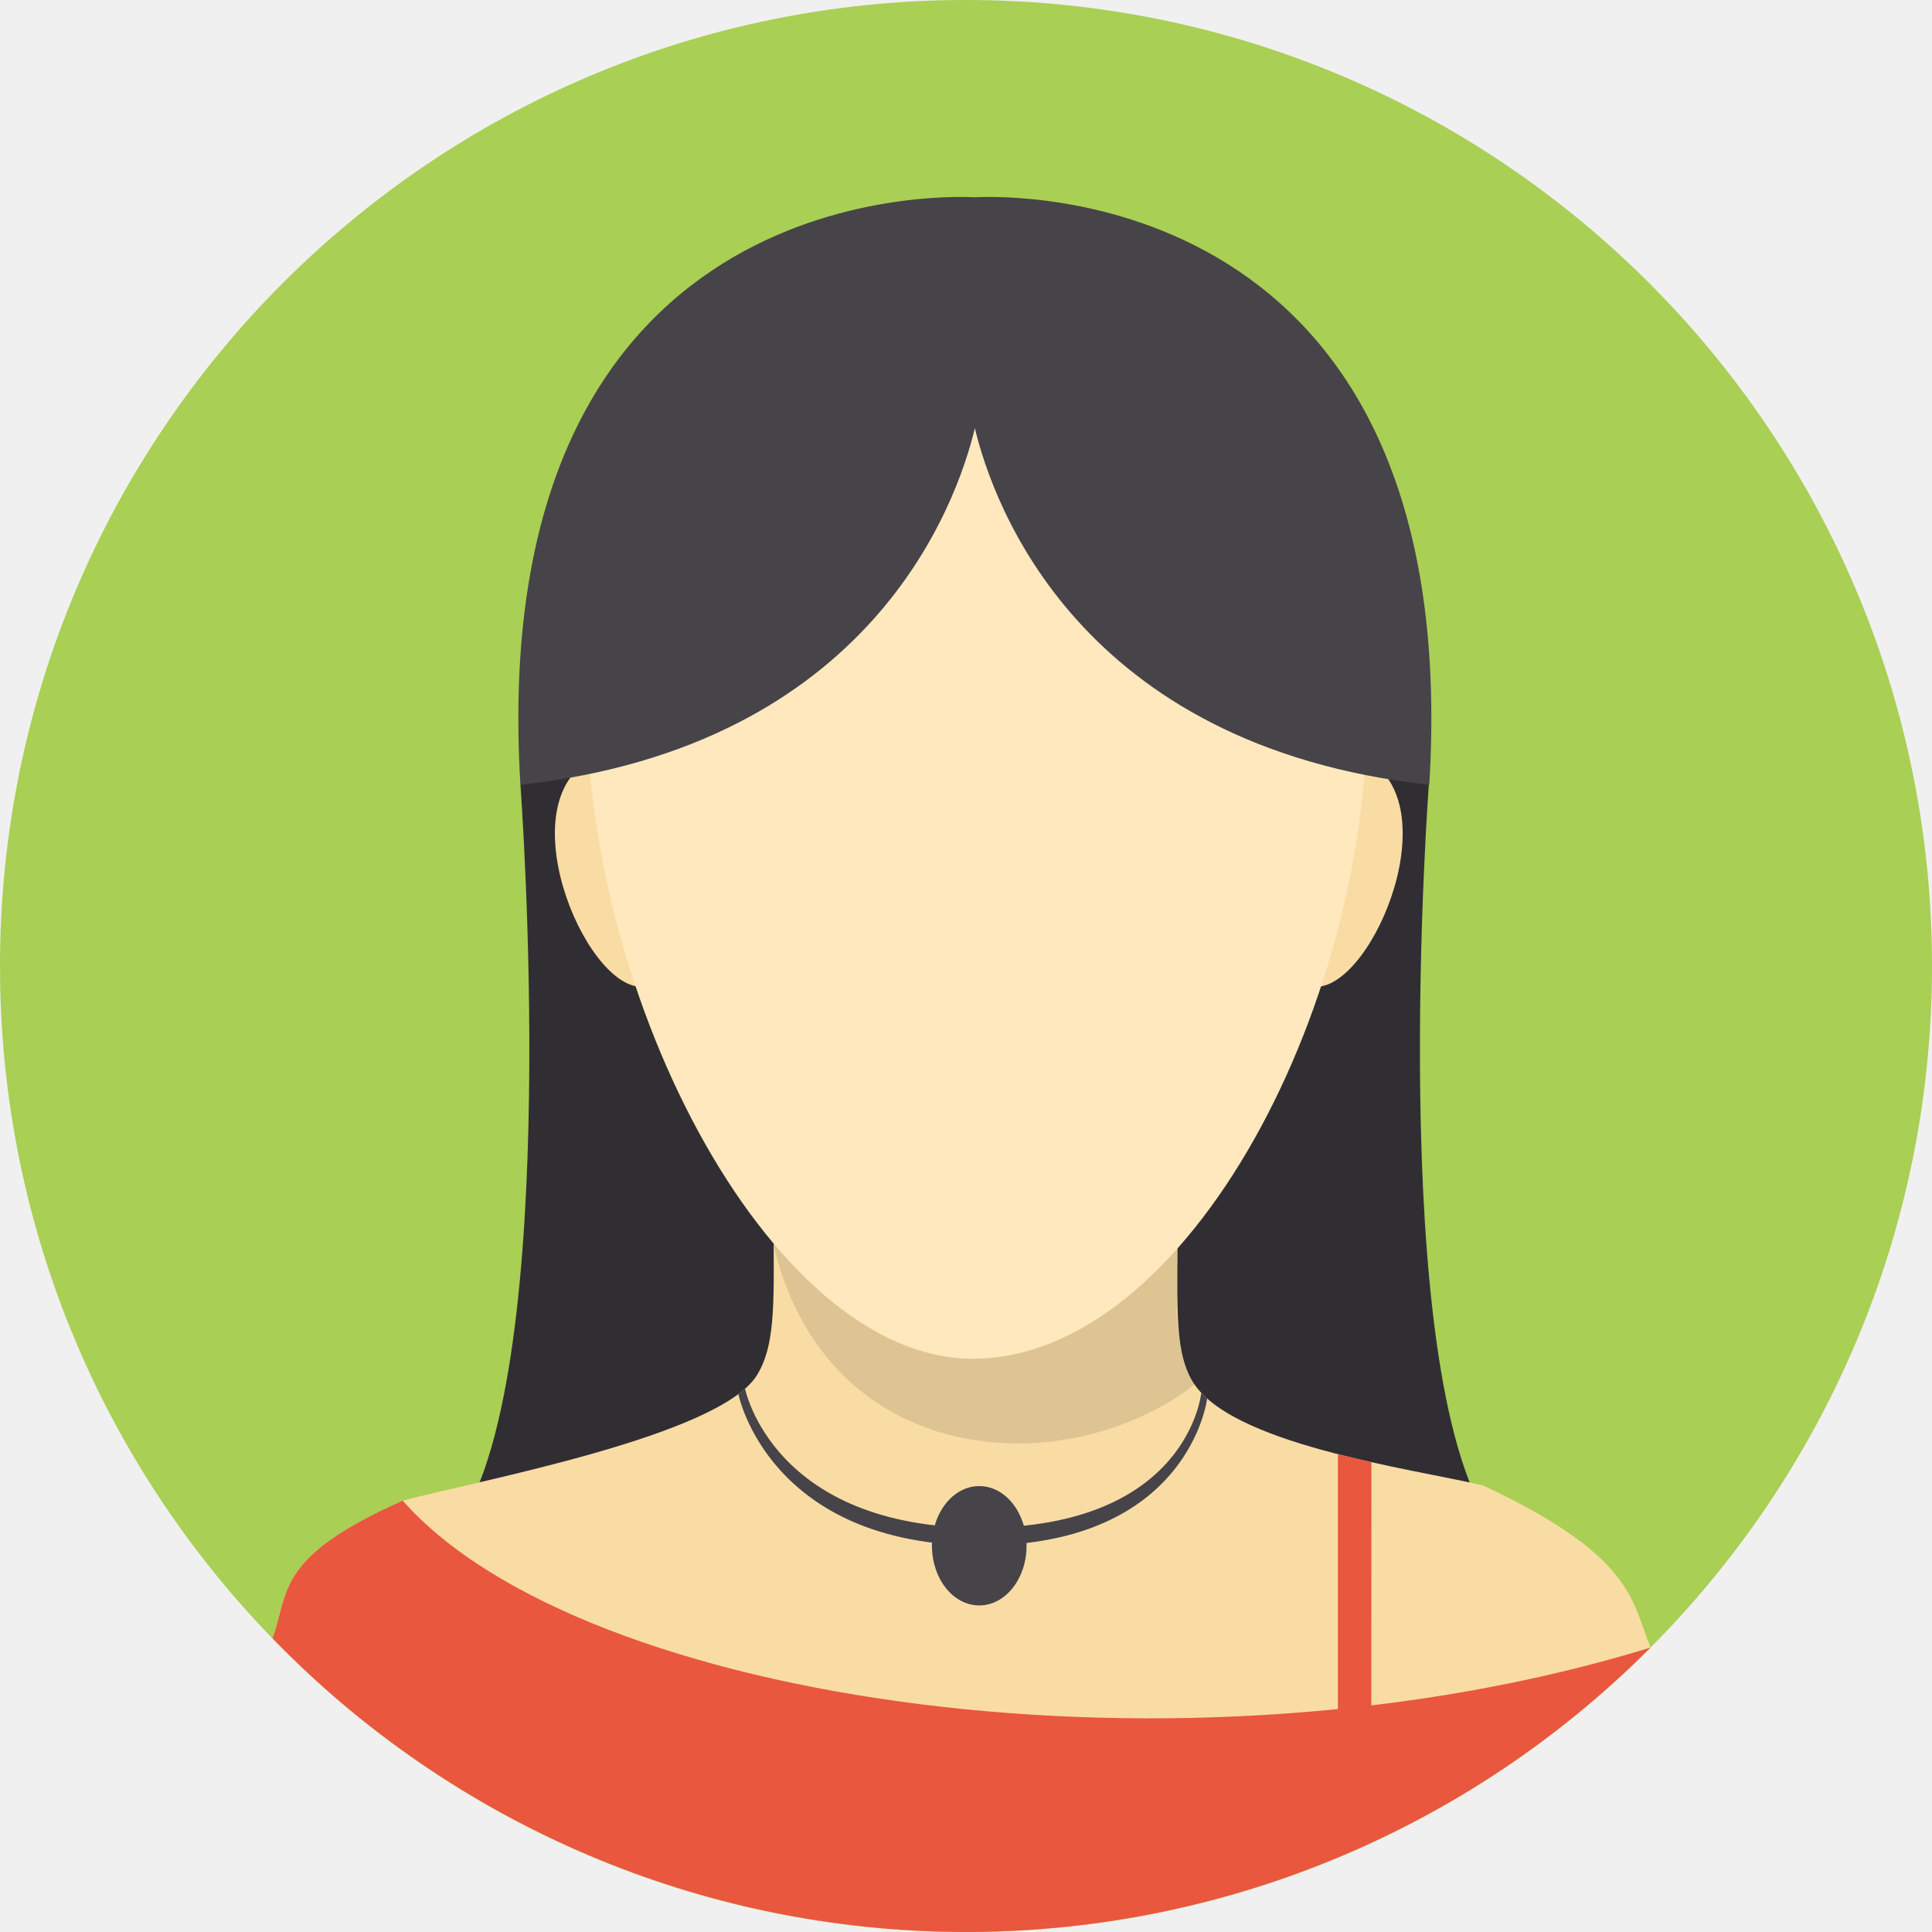
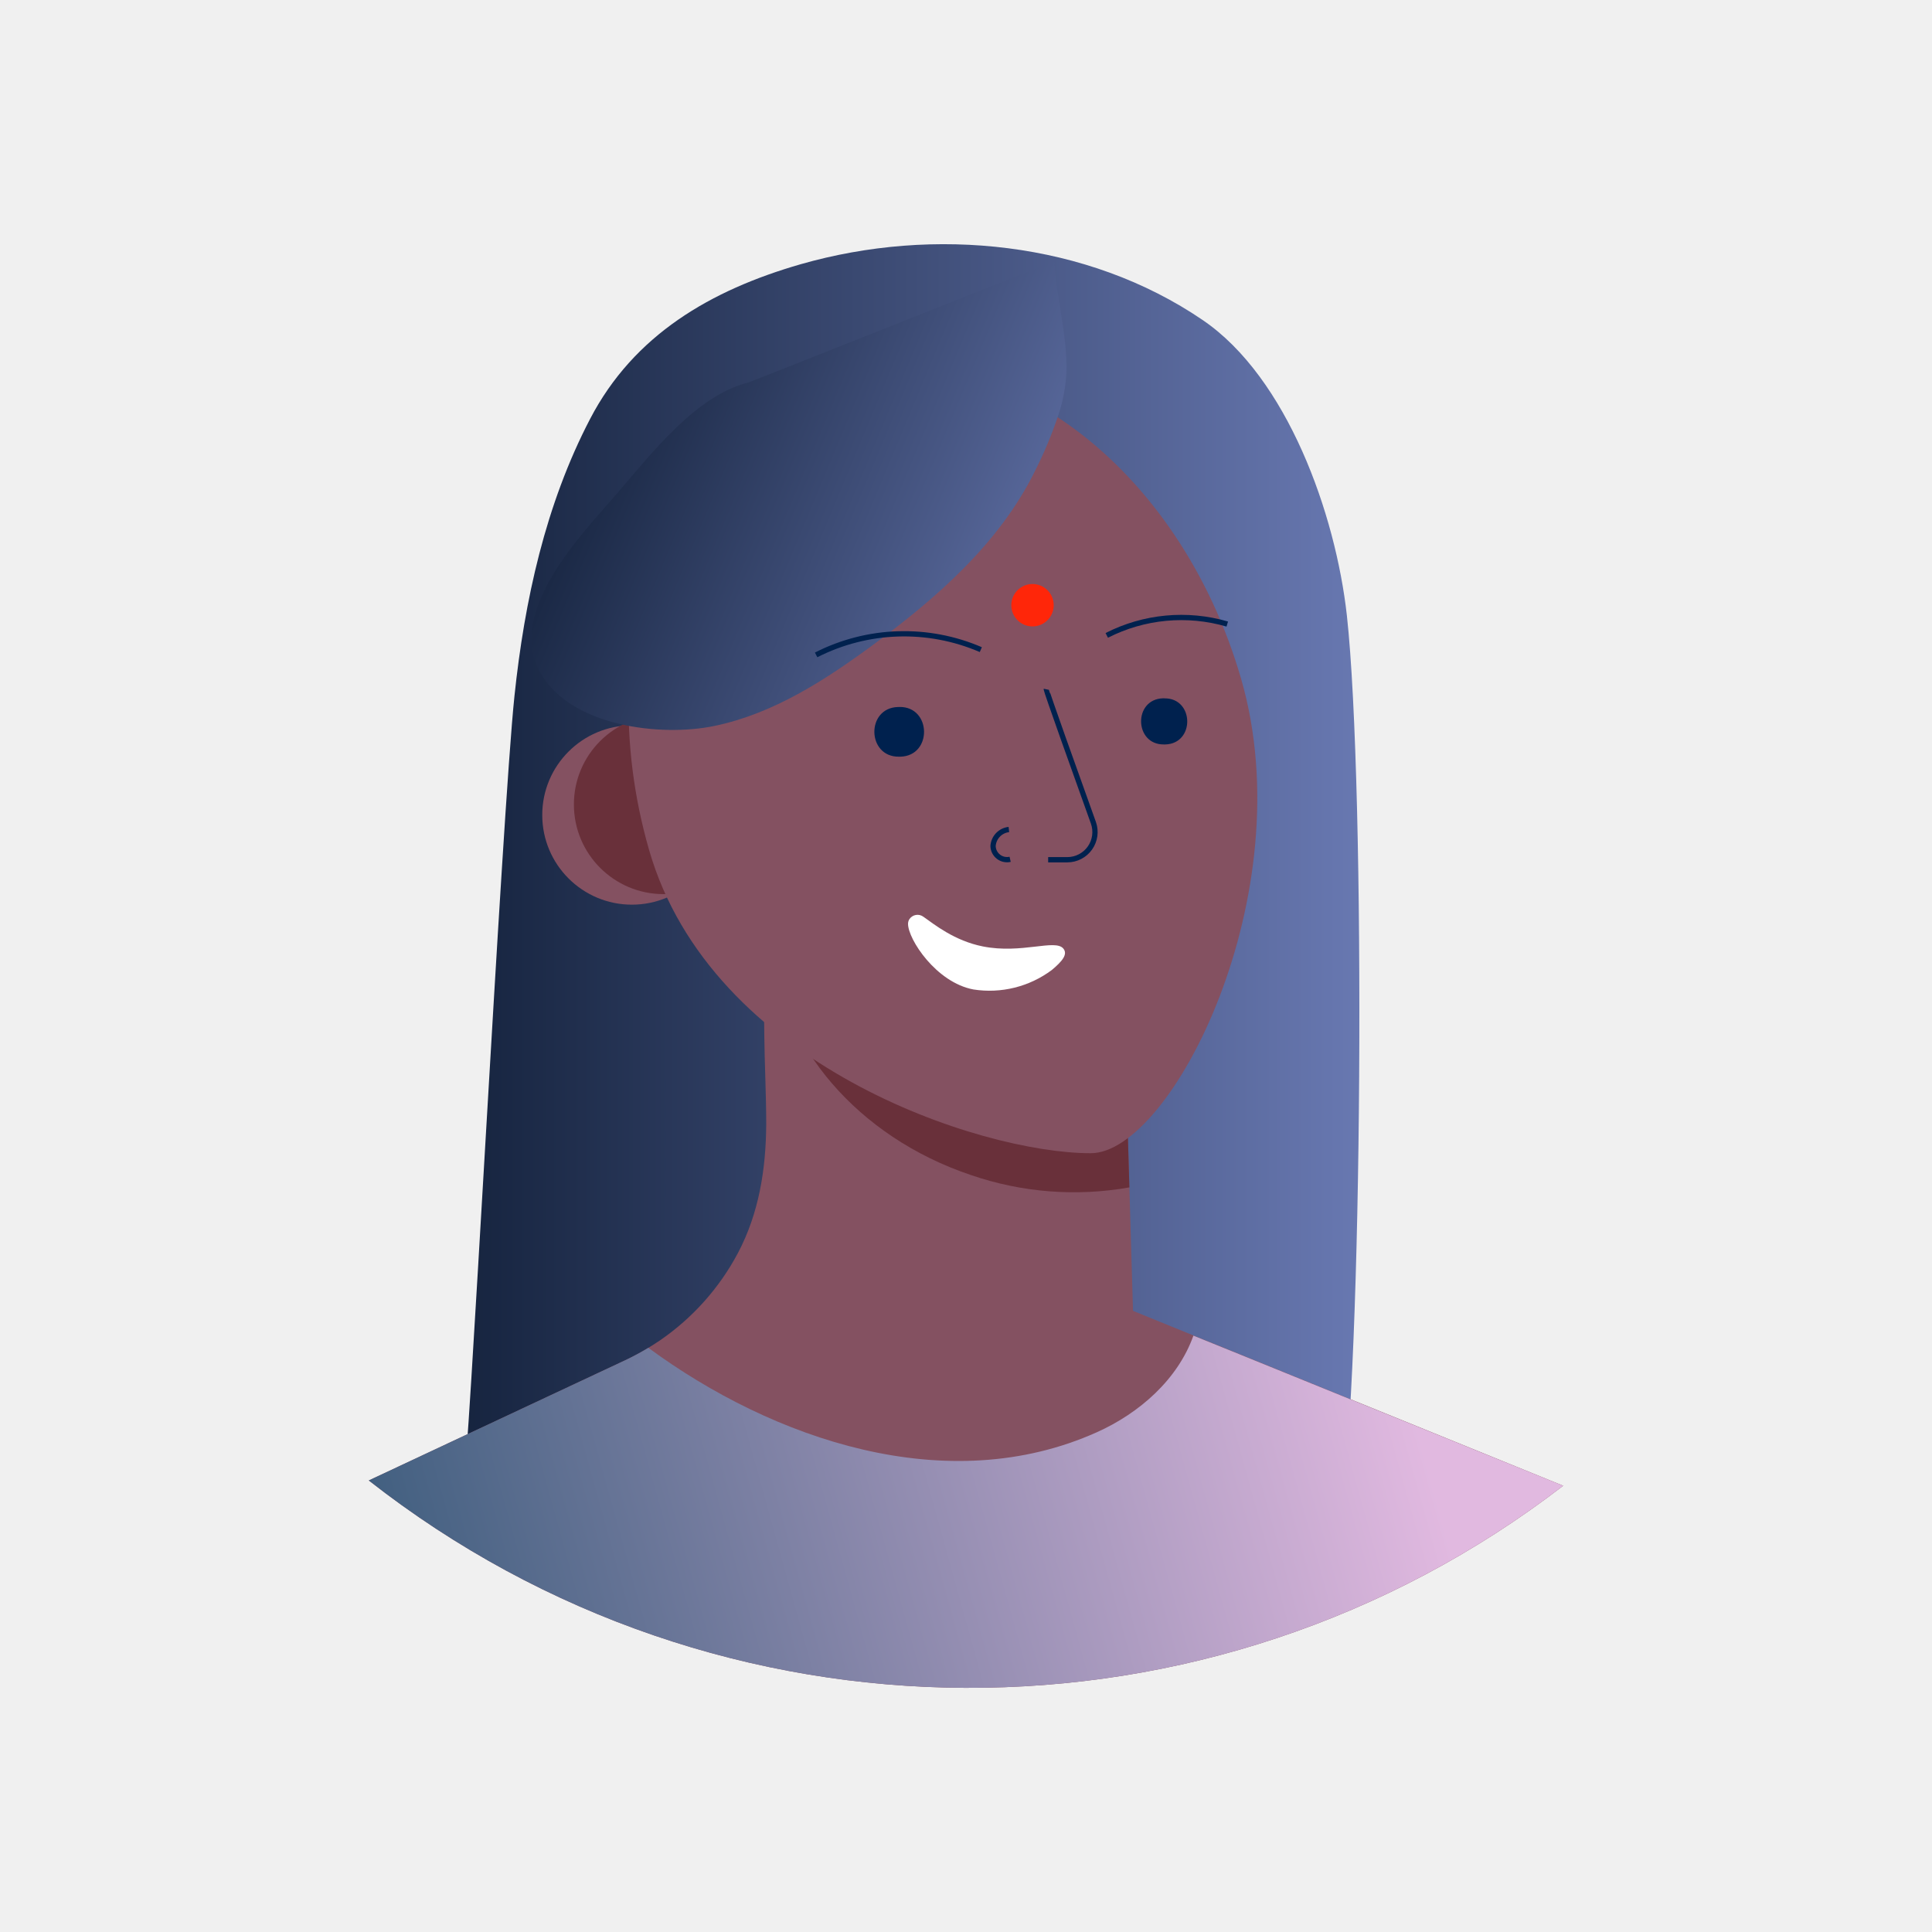
- <svg xmlns="http://www.w3.org/2000/svg" width="800px" height="800px" viewBox="0 0 61.8 61.8">
-   <g data-name="Layer 2" id="Layer_2">
-     <g data-name="—ÎÓÈ 1" id="_ÎÓÈ_1">
-       <path d="M31.129 8.432c21.281 0 12.987 35.266 0 35.266-12.266 0-21.281-35.266 0-35.266z" fill="#ffe8be" fill-rule="evenodd" />
-       <circle cx="30.9" cy="30.9" fill="#a9cf54" r="30.9" />
-       <path d="M16.647 25.104s1.394 18.62-1.98 23.645 16.51-.19 16.51-.19l.006-34.863z" fill="#302e33" fill-rule="evenodd" />
-       <path d="M45.705 25.104s-1.394 18.62 1.981 23.645-16.51-.19-16.51-.19l-.006-34.863z" fill="#302e33" fill-rule="evenodd" />
-       <path d="M52.797 52.701c-.608-1.462-.494-2.918-5.365-5.187-2.293-.542-8.21-1.319-9.328-3.4-.567-1.052-.43-2.535-.43-5.292l-12.93-.142c0 2.777.109 4.258-.524 5.298-1.19 1.957-8.935 3.384-11.338 4.024-4.093 1.819-3.625 2.925-4.165 4.406a30.896 30.896 0 0 0 44.08.293z" fill="#f9dca4" fill-rule="evenodd" />
-       <path d="M37.677 38.778l-.015 2.501a5.752 5.752 0 0 0 .55 3.011c-4.452 3.42-12.794 2.595-13.716-5.937z" fill-rule="evenodd" opacity="0.11" />
-       <path d="M19.11 24.183c-2.958 1.29-.442 7.41 1.42 7.383a30.842 30.842 0 0 1-1.42-7.383z" fill="#f9dca4" fill-rule="evenodd" />
-       <path d="M43.507 24.182c2.96 1.292.443 7.411-1.419 7.384a30.832 30.832 0 0 0 1.419-7.384z" fill="#f9dca4" fill-rule="evenodd" />
-       <path d="M31.114 8.666c8.722 0 12.377 6.2 12.601 13.367.307 9.81-5.675 21.43-12.6 21.43-6.56 0-12.706-12.018-12.333-21.928.26-6.953 3.814-12.869 12.332-12.869z" fill="#ffe8be" fill-rule="evenodd" />
-       <path d="M31.183 13.697c-.579 2.411-3.3 10.167-14.536 11.407C15.477 5.782 30.182 6.256 31.183 6.311c1.002-.055 15.707-.53 14.536 18.793-11.235-1.24-13.957-8.996-14.536-11.407z" fill="#464449" fill-rule="evenodd" />
-       <path d="M52.797 52.701c-14.87 4.578-34.168 1.815-39.915-4.699-4.093 1.819-3.625 2.925-4.165 4.406a30.896 30.896 0 0 0 44.08.293z" fill="#e9573e" fill-rule="evenodd" />
-       <path d="M42.797 46.518l1.071.253-.004 8.118h-1.067v-8.371z" fill="#e9573e" fill-rule="evenodd" />
-       <path d="M23.834 44.42c.002.013.878 4.451 7.544 4.451 6.641 0 7.046-4.306 7.047-4.318l.188.183c0 .012-.564 4.702-7.235 4.702-6.797 0-7.756-4.83-7.759-4.845z" fill="#464449" fill-rule="evenodd" />
-       <ellipse cx="31.324" cy="49.445" fill="#464449" rx="1.513" ry="1.909" />
-     </g>
-   </g>
+ <svg xmlns="http://www.w3.org/2000/svg" xmlns:xlink="http://www.w3.org/1999/xlink" width="800px" height="800px" viewBox="0 0 366.34 366.34" id="Layer_1" data-name="Layer 1">
+   <defs>
+     <style>.cls-1{fill:url(#linear-gradient);}.cls-2{fill:#845161;}.cls-3{fill:#69303a;}.cls-4{fill:url(#linear-gradient-2);}.cls-5{fill:url(#linear-gradient-3);}.cls-6{fill:none;stroke:#00214e;stroke-miterlimit:10;}.cls-7{fill:#ff2609;}.cls-8{fill:#ffffff;}.cls-9{fill:#00214e;}</style>
+     <linearGradient id="linear-gradient" x1="87.92" y1="169" x2="257.77" y2="169" gradientUnits="userSpaceOnUse">
+       <stop offset="0" stop-color="#16243f" />
+       <stop offset="1" stop-color="#6878b1" />
+     </linearGradient>
+     <linearGradient id="linear-gradient-2" x1="58.45" y1="317.63" x2="265.95" y2="260.1" gradientUnits="userSpaceOnUse">
+       <stop offset="0" stop-color="#315676" />
+       <stop offset="1" stop-color="#e1b9e0" />
+     </linearGradient>
+     <linearGradient id="linear-gradient-3" x1="112.17" y1="74.28" x2="211.94" y2="115.88" xlink:href="#linear-gradient" />
+   </defs>
+   <path class="cls-1" d="M254.17,286.72c-10.65,1.33-20.37,4.17-31.25,4.83-8.19.5-16.4-.43-24.58-1.14a470.21,470.21,0,0,0-53.61-1.59c-9.72.27-19.31,2.64-29.08,2.1-5.15-.28-8-1.59-12.34-4-1.52-.85-15.56-7.49-15.39-6.78.68,2.79,7.28-125.76,9.63-148.16,1.9-18.09,5.88-36.31,14.34-52.54C120.19,63.49,134.8,55,151.83,50.1c25.24-7.23,54.29-4.37,76.24,10.6,16,10.9,25.18,36.72,27.32,56C259,149.41,258.4,260.8,254.17,286.72Z" />
+   <path class="cls-2" d="M296.41,281.72a184.56,184.56,0,0,1-226.48-1l48.66-22.81a47.68,47.68,0,0,0,4.35-2.34l1.12-.7c.4-.25.79-.51,1.18-.78a46.54,46.54,0,0,0,14.67-16.47c4-7.55,5.32-15.89,5.38-24.39,0-5.72-.31-11.44-.37-17.17q-.06-4.76-.1-9.51l2,1,5.2,2.69,30.29,5.15,31.12,5.3.94,32,.47,15.87,11.47,4.67,9,3.64Z" />
+   <path class="cls-3" d="M214.15,225.15a60.08,60.08,0,0,1-30.07-2.35C162.5,215.55,148,198.06,146.6,180l5.2,2.69,30.29,5.15,31.12,5.3Z" />
+   <path class="cls-4" d="M296.41,281.72a184.56,184.56,0,0,1-226.48-1l48.66-22.81a47.68,47.68,0,0,0,4.35-2.34c23.68,17.41,56.64,28.75,85.06,16,8.06-3.62,15.33-10,18.29-18.31l9,3.64Z" />
+   <circle class="cls-2" cx="119.82" cy="154.54" r="17" />
+   <circle class="cls-3" cx="125.82" cy="152.54" r="17" />
+   <path class="cls-2" d="M235.36,128.8c11.74,40.68-13.2,89.87-28.54,89.87-21,0-72-16.78-83.73-57.46S127,80.29,158,71.34,223.61,88.11,235.36,128.8Z" />
+   <path class="cls-5" d="M200.62,78.88a77.34,77.34,0,0,1-4.45,10.59c-6.7,13.54-18.56,23.91-30.52,32.73-9.17,6.76-19,13.13-30.18,15.45-10.15,2.12-27.26.12-33-10.08-6.63-11.67,8-26.39,14.67-34.16,6.3-7.29,14.83-18.43,24.73-20.87.17,0,58-23,58-23,.46,6.9,2.43,13.71,2.36,20.65A30.3,30.3,0,0,1,200.62,78.88Z" />
+   <path class="cls-6" d="M198.4,130.7c-.05.24,5.54,15.88,8.93,25.32a5.25,5.25,0,0,1-4.94,7h-3.64" />
+   <path class="cls-6" d="M209.86,120.48a31.13,31.13,0,0,1,22.85-2.15" />
+   <path class="cls-6" d="M154.75,124.18a36.75,36.75,0,0,1,31.23-1" />
+   <path class="cls-6" d="M191.3,157.29a3.37,3.37,0,0,0-3,3.15,2.65,2.65,0,0,0,3.24,2.5" />
+   <circle class="cls-7" cx="195.78" cy="114.76" r="4.02" />
+   <path class="cls-8" d="M172.41,174.33a1.86,1.86,0,0,1,2.68-.5c2.08,1.46,5.88,4.56,11.28,5.63,7.36,1.47,13.75-1.48,15.27.42.86,1.07-.19,2.37-2.2,4.05a19.74,19.74,0,0,1-14.86,3.69c-7.08-1.33-12.4-9.53-12.4-12.44A1.68,1.68,0,0,1,172.41,174.33Z" />
+   <path class="cls-9" d="M170.55,134.05c6.1-.07,6.28,9.26.18,9.43h-.27c-6.1.07-6.28-9.25-.18-9.42h.27Z" />
+   <path class="cls-9" d="M220.79,132.42c5.66-.07,5.83,8.58.17,8.74h-.26c-5.66.06-5.83-8.59-.16-8.75h.25Z" />
</svg>
